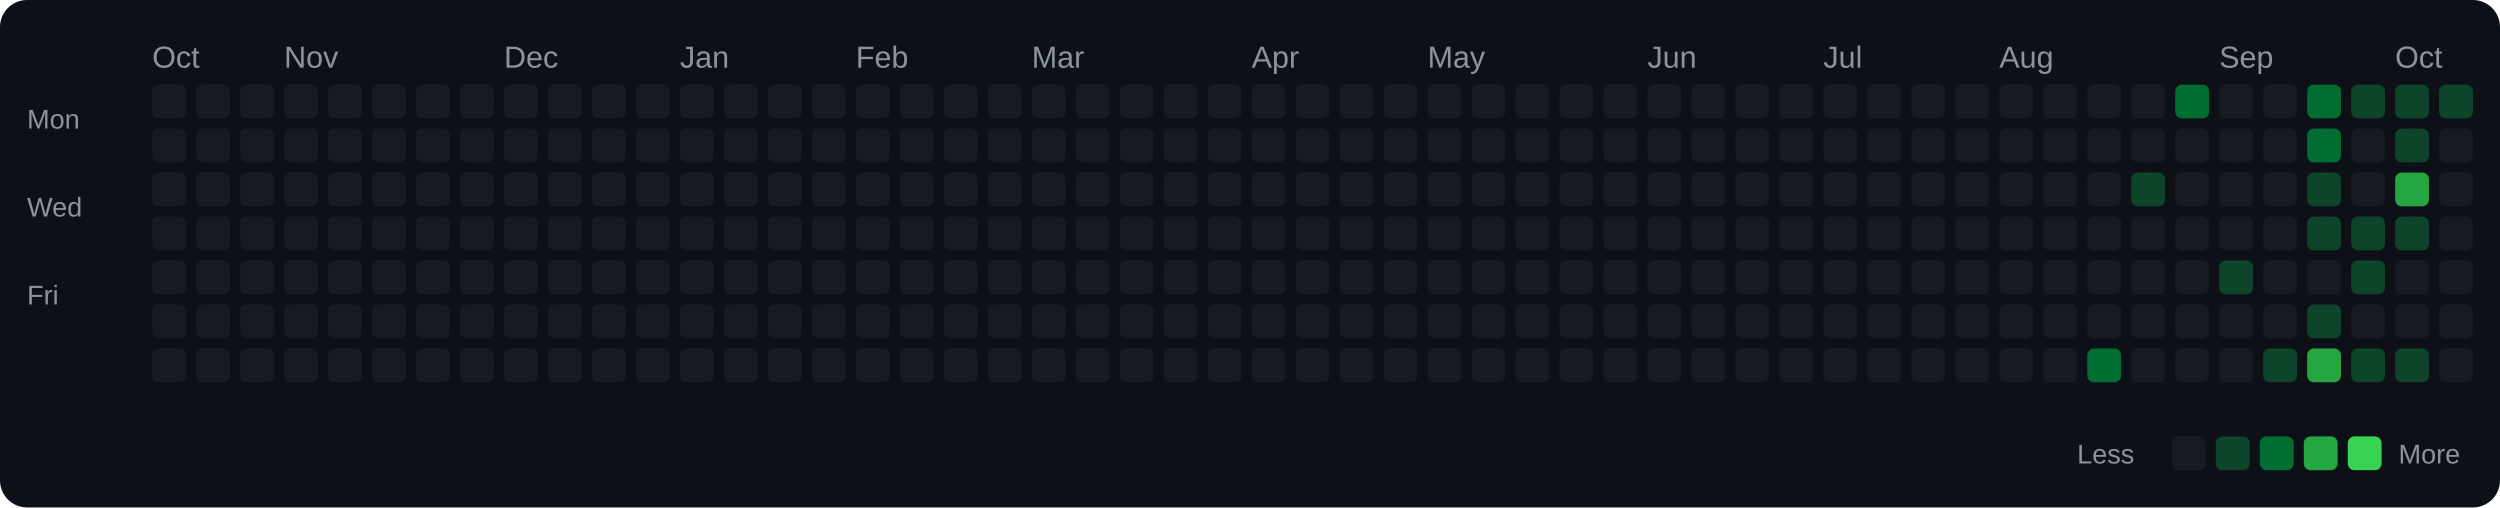
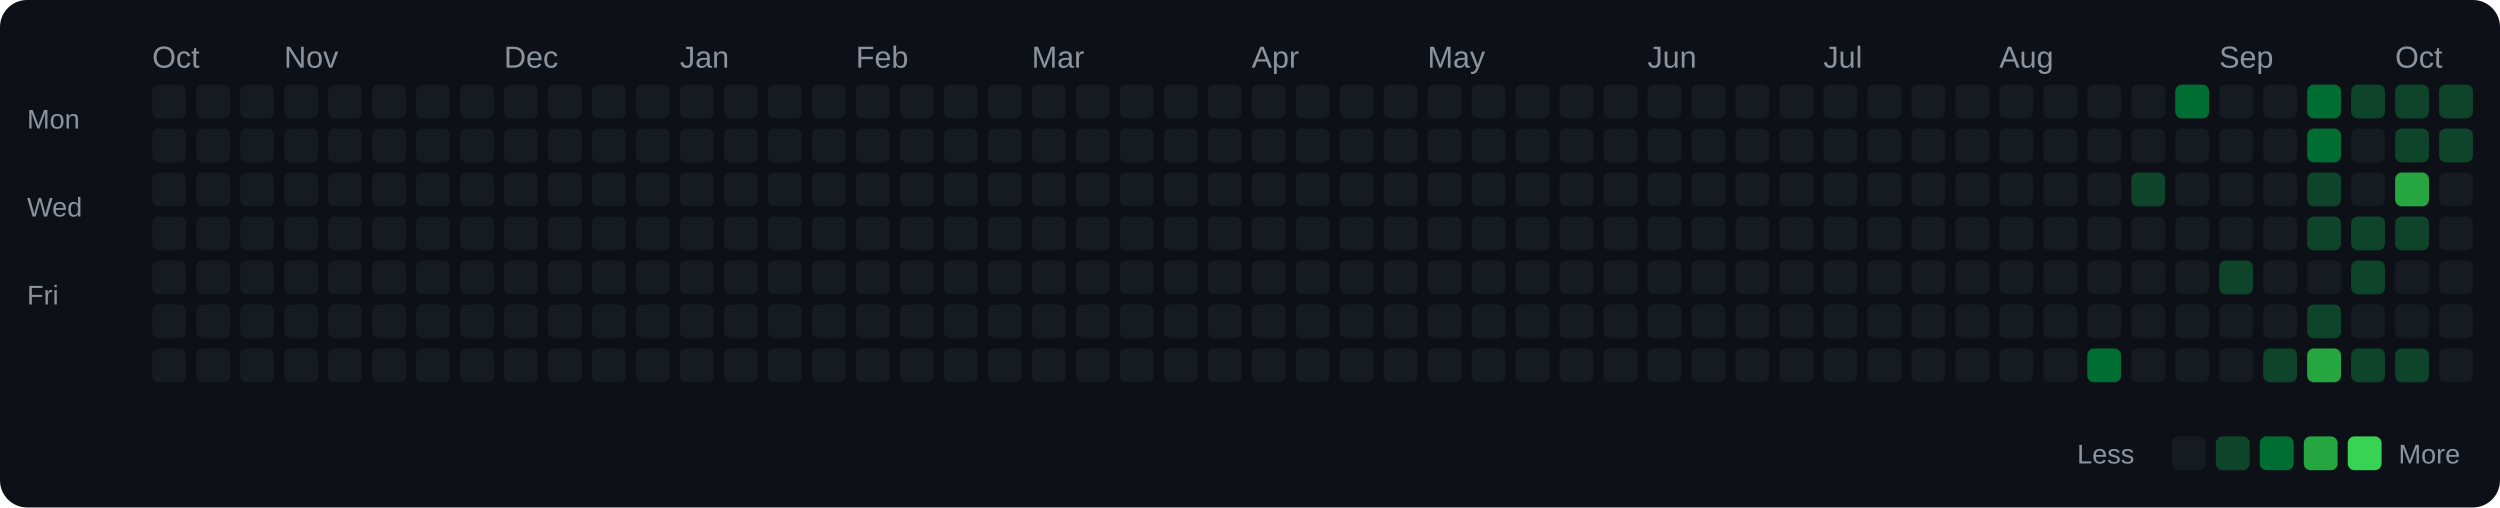
<svg xmlns="http://www.w3.org/2000/svg" width="739" height="150" viewBox="0 0 739 150" role="img" aria-labelledby="title description">
  <rect width="100%" height="100%" fill="#0d1117" rx="8" />
  <text x="45" y="20" fill="#8b949e" font-family="Arial, sans-serif" font-size="9"> Oct </text>
  <text x="84" y="20" fill="#8b949e" font-family="Arial, sans-serif" font-size="9"> Nov </text>
  <text x="149" y="20" fill="#8b949e" font-family="Arial, sans-serif" font-size="9"> Dec </text>
  <text x="201" y="20" fill="#8b949e" font-family="Arial, sans-serif" font-size="9"> Jan </text>
  <text x="253" y="20" fill="#8b949e" font-family="Arial, sans-serif" font-size="9"> Feb </text>
  <text x="305" y="20" fill="#8b949e" font-family="Arial, sans-serif" font-size="9"> Mar </text>
  <text x="370" y="20" fill="#8b949e" font-family="Arial, sans-serif" font-size="9"> Apr </text>
  <text x="422" y="20" fill="#8b949e" font-family="Arial, sans-serif" font-size="9"> May </text>
  <text x="487" y="20" fill="#8b949e" font-family="Arial, sans-serif" font-size="9"> Jun </text>
  <text x="539" y="20" fill="#8b949e" font-family="Arial, sans-serif" font-size="9"> Jul </text>
  <text x="591" y="20" fill="#8b949e" font-family="Arial, sans-serif" font-size="9"> Aug </text>
  <text x="656" y="20" fill="#8b949e" font-family="Arial, sans-serif" font-size="9"> Sep </text>
  <text x="708" y="20" fill="#8b949e" font-family="Arial, sans-serif" font-size="9"> Oct </text>
  <rect x="45" y="25" width="10" height="10" rx="2" fill="#161b22"> </rect>
  <rect x="45" y="38" width="10" height="10" rx="2" fill="#161b22"> </rect>
  <rect x="45" y="51" width="10" height="10" rx="2" fill="#161b22"> </rect>
  <rect x="45" y="64" width="10" height="10" rx="2" fill="#161b22"> </rect>
  <rect x="45" y="77" width="10" height="10" rx="2" fill="#161b22"> </rect>
  <rect x="45" y="90" width="10" height="10" rx="2" fill="#161b22"> </rect>
  <rect x="45" y="103" width="10" height="10" rx="2" fill="#161b22"> </rect>
  <rect x="58" y="25" width="10" height="10" rx="2" fill="#161b22"> </rect>
  <rect x="58" y="38" width="10" height="10" rx="2" fill="#161b22"> </rect>
  <rect x="58" y="51" width="10" height="10" rx="2" fill="#161b22"> </rect>
  <rect x="58" y="64" width="10" height="10" rx="2" fill="#161b22"> </rect>
  <rect x="58" y="77" width="10" height="10" rx="2" fill="#161b22"> </rect>
  <rect x="58" y="90" width="10" height="10" rx="2" fill="#161b22"> </rect>
  <rect x="58" y="103" width="10" height="10" rx="2" fill="#161b22"> </rect>
  <rect x="71" y="25" width="10" height="10" rx="2" fill="#161b22"> </rect>
  <rect x="71" y="38" width="10" height="10" rx="2" fill="#161b22"> </rect>
  <rect x="71" y="51" width="10" height="10" rx="2" fill="#161b22"> </rect>
  <rect x="71" y="64" width="10" height="10" rx="2" fill="#161b22"> </rect>
  <rect x="71" y="77" width="10" height="10" rx="2" fill="#161b22"> </rect>
  <rect x="71" y="90" width="10" height="10" rx="2" fill="#161b22"> </rect>
  <rect x="71" y="103" width="10" height="10" rx="2" fill="#161b22"> </rect>
  <rect x="84" y="25" width="10" height="10" rx="2" fill="#161b22"> </rect>
  <rect x="84" y="38" width="10" height="10" rx="2" fill="#161b22"> </rect>
  <rect x="84" y="51" width="10" height="10" rx="2" fill="#161b22"> </rect>
  <rect x="84" y="64" width="10" height="10" rx="2" fill="#161b22"> </rect>
  <rect x="84" y="77" width="10" height="10" rx="2" fill="#161b22"> </rect>
  <rect x="84" y="90" width="10" height="10" rx="2" fill="#161b22"> </rect>
  <rect x="84" y="103" width="10" height="10" rx="2" fill="#161b22"> </rect>
  <rect x="97" y="25" width="10" height="10" rx="2" fill="#161b22"> </rect>
  <rect x="97" y="38" width="10" height="10" rx="2" fill="#161b22"> </rect>
  <rect x="97" y="51" width="10" height="10" rx="2" fill="#161b22"> </rect>
  <rect x="97" y="64" width="10" height="10" rx="2" fill="#161b22"> </rect>
  <rect x="97" y="77" width="10" height="10" rx="2" fill="#161b22"> </rect>
  <rect x="97" y="90" width="10" height="10" rx="2" fill="#161b22"> </rect>
  <rect x="97" y="103" width="10" height="10" rx="2" fill="#161b22"> </rect>
  <rect x="110" y="25" width="10" height="10" rx="2" fill="#161b22"> </rect>
  <rect x="110" y="38" width="10" height="10" rx="2" fill="#161b22"> </rect>
  <rect x="110" y="51" width="10" height="10" rx="2" fill="#161b22"> </rect>
  <rect x="110" y="64" width="10" height="10" rx="2" fill="#161b22"> </rect>
  <rect x="110" y="77" width="10" height="10" rx="2" fill="#161b22"> </rect>
  <rect x="110" y="90" width="10" height="10" rx="2" fill="#161b22"> </rect>
  <rect x="110" y="103" width="10" height="10" rx="2" fill="#161b22"> </rect>
  <rect x="123" y="25" width="10" height="10" rx="2" fill="#161b22"> </rect>
  <rect x="123" y="38" width="10" height="10" rx="2" fill="#161b22"> </rect>
  <rect x="123" y="51" width="10" height="10" rx="2" fill="#161b22"> </rect>
  <rect x="123" y="64" width="10" height="10" rx="2" fill="#161b22"> </rect>
  <rect x="123" y="77" width="10" height="10" rx="2" fill="#161b22"> </rect>
  <rect x="123" y="90" width="10" height="10" rx="2" fill="#161b22"> </rect>
  <rect x="123" y="103" width="10" height="10" rx="2" fill="#161b22"> </rect>
  <rect x="136" y="25" width="10" height="10" rx="2" fill="#161b22"> </rect>
  <rect x="136" y="38" width="10" height="10" rx="2" fill="#161b22"> </rect>
  <rect x="136" y="51" width="10" height="10" rx="2" fill="#161b22"> </rect>
  <rect x="136" y="64" width="10" height="10" rx="2" fill="#161b22"> </rect>
  <rect x="136" y="77" width="10" height="10" rx="2" fill="#161b22"> </rect>
  <rect x="136" y="90" width="10" height="10" rx="2" fill="#161b22"> </rect>
  <rect x="136" y="103" width="10" height="10" rx="2" fill="#161b22"> </rect>
  <rect x="149" y="25" width="10" height="10" rx="2" fill="#161b22"> </rect>
  <rect x="149" y="38" width="10" height="10" rx="2" fill="#161b22"> </rect>
  <rect x="149" y="51" width="10" height="10" rx="2" fill="#161b22"> </rect>
  <rect x="149" y="64" width="10" height="10" rx="2" fill="#161b22"> </rect>
  <rect x="149" y="77" width="10" height="10" rx="2" fill="#161b22"> </rect>
  <rect x="149" y="90" width="10" height="10" rx="2" fill="#161b22"> </rect>
  <rect x="149" y="103" width="10" height="10" rx="2" fill="#161b22"> </rect>
  <rect x="162" y="25" width="10" height="10" rx="2" fill="#161b22"> </rect>
  <rect x="162" y="38" width="10" height="10" rx="2" fill="#161b22"> </rect>
  <rect x="162" y="51" width="10" height="10" rx="2" fill="#161b22"> </rect>
  <rect x="162" y="64" width="10" height="10" rx="2" fill="#161b22"> </rect>
  <rect x="162" y="77" width="10" height="10" rx="2" fill="#161b22"> </rect>
  <rect x="162" y="90" width="10" height="10" rx="2" fill="#161b22"> </rect>
  <rect x="162" y="103" width="10" height="10" rx="2" fill="#161b22"> </rect>
  <rect x="175" y="25" width="10" height="10" rx="2" fill="#161b22"> </rect>
  <rect x="175" y="38" width="10" height="10" rx="2" fill="#161b22"> </rect>
  <rect x="175" y="51" width="10" height="10" rx="2" fill="#161b22"> </rect>
  <rect x="175" y="64" width="10" height="10" rx="2" fill="#161b22"> </rect>
  <rect x="175" y="77" width="10" height="10" rx="2" fill="#161b22"> </rect>
  <rect x="175" y="90" width="10" height="10" rx="2" fill="#161b22"> </rect>
  <rect x="175" y="103" width="10" height="10" rx="2" fill="#161b22"> </rect>
  <rect x="188" y="25" width="10" height="10" rx="2" fill="#161b22"> </rect>
  <rect x="188" y="38" width="10" height="10" rx="2" fill="#161b22"> </rect>
  <rect x="188" y="51" width="10" height="10" rx="2" fill="#161b22"> </rect>
  <rect x="188" y="64" width="10" height="10" rx="2" fill="#161b22"> </rect>
  <rect x="188" y="77" width="10" height="10" rx="2" fill="#161b22"> </rect>
  <rect x="188" y="90" width="10" height="10" rx="2" fill="#161b22"> </rect>
  <rect x="188" y="103" width="10" height="10" rx="2" fill="#161b22"> </rect>
  <rect x="201" y="25" width="10" height="10" rx="2" fill="#161b22"> </rect>
  <rect x="201" y="38" width="10" height="10" rx="2" fill="#161b22"> </rect>
  <rect x="201" y="51" width="10" height="10" rx="2" fill="#161b22"> </rect>
  <rect x="201" y="64" width="10" height="10" rx="2" fill="#161b22"> </rect>
  <rect x="201" y="77" width="10" height="10" rx="2" fill="#161b22"> </rect>
  <rect x="201" y="90" width="10" height="10" rx="2" fill="#161b22"> </rect>
  <rect x="201" y="103" width="10" height="10" rx="2" fill="#161b22"> </rect>
  <rect x="214" y="25" width="10" height="10" rx="2" fill="#161b22"> </rect>
  <rect x="214" y="38" width="10" height="10" rx="2" fill="#161b22"> </rect>
  <rect x="214" y="51" width="10" height="10" rx="2" fill="#161b22"> </rect>
  <rect x="214" y="64" width="10" height="10" rx="2" fill="#161b22"> </rect>
  <rect x="214" y="77" width="10" height="10" rx="2" fill="#161b22"> </rect>
  <rect x="214" y="90" width="10" height="10" rx="2" fill="#161b22"> </rect>
  <rect x="214" y="103" width="10" height="10" rx="2" fill="#161b22"> </rect>
  <rect x="227" y="25" width="10" height="10" rx="2" fill="#161b22"> </rect>
  <rect x="227" y="38" width="10" height="10" rx="2" fill="#161b22"> </rect>
  <rect x="227" y="51" width="10" height="10" rx="2" fill="#161b22"> </rect>
  <rect x="227" y="64" width="10" height="10" rx="2" fill="#161b22"> </rect>
  <rect x="227" y="77" width="10" height="10" rx="2" fill="#161b22"> </rect>
  <rect x="227" y="90" width="10" height="10" rx="2" fill="#161b22"> </rect>
  <rect x="227" y="103" width="10" height="10" rx="2" fill="#161b22"> </rect>
  <rect x="240" y="25" width="10" height="10" rx="2" fill="#161b22"> </rect>
  <rect x="240" y="38" width="10" height="10" rx="2" fill="#161b22"> </rect>
  <rect x="240" y="51" width="10" height="10" rx="2" fill="#161b22"> </rect>
  <rect x="240" y="64" width="10" height="10" rx="2" fill="#161b22"> </rect>
  <rect x="240" y="77" width="10" height="10" rx="2" fill="#161b22"> </rect>
  <rect x="240" y="90" width="10" height="10" rx="2" fill="#161b22"> </rect>
  <rect x="240" y="103" width="10" height="10" rx="2" fill="#161b22"> </rect>
  <rect x="253" y="25" width="10" height="10" rx="2" fill="#161b22"> </rect>
  <rect x="253" y="38" width="10" height="10" rx="2" fill="#161b22"> </rect>
  <rect x="253" y="51" width="10" height="10" rx="2" fill="#161b22"> </rect>
  <rect x="253" y="64" width="10" height="10" rx="2" fill="#161b22"> </rect>
  <rect x="253" y="77" width="10" height="10" rx="2" fill="#161b22"> </rect>
  <rect x="253" y="90" width="10" height="10" rx="2" fill="#161b22"> </rect>
  <rect x="253" y="103" width="10" height="10" rx="2" fill="#161b22"> </rect>
  <rect x="266" y="25" width="10" height="10" rx="2" fill="#161b22"> </rect>
  <rect x="266" y="38" width="10" height="10" rx="2" fill="#161b22"> </rect>
  <rect x="266" y="51" width="10" height="10" rx="2" fill="#161b22"> </rect>
  <rect x="266" y="64" width="10" height="10" rx="2" fill="#161b22"> </rect>
  <rect x="266" y="77" width="10" height="10" rx="2" fill="#161b22"> </rect>
  <rect x="266" y="90" width="10" height="10" rx="2" fill="#161b22"> </rect>
  <rect x="266" y="103" width="10" height="10" rx="2" fill="#161b22"> </rect>
  <rect x="279" y="25" width="10" height="10" rx="2" fill="#161b22"> </rect>
  <rect x="279" y="38" width="10" height="10" rx="2" fill="#161b22"> </rect>
  <rect x="279" y="51" width="10" height="10" rx="2" fill="#161b22"> </rect>
  <rect x="279" y="64" width="10" height="10" rx="2" fill="#161b22"> </rect>
  <rect x="279" y="77" width="10" height="10" rx="2" fill="#161b22"> </rect>
  <rect x="279" y="90" width="10" height="10" rx="2" fill="#161b22"> </rect>
  <rect x="279" y="103" width="10" height="10" rx="2" fill="#161b22"> </rect>
  <rect x="292" y="25" width="10" height="10" rx="2" fill="#161b22"> </rect>
  <rect x="292" y="38" width="10" height="10" rx="2" fill="#161b22"> </rect>
  <rect x="292" y="51" width="10" height="10" rx="2" fill="#161b22"> </rect>
  <rect x="292" y="64" width="10" height="10" rx="2" fill="#161b22"> </rect>
  <rect x="292" y="77" width="10" height="10" rx="2" fill="#161b22"> </rect>
  <rect x="292" y="90" width="10" height="10" rx="2" fill="#161b22"> </rect>
  <rect x="292" y="103" width="10" height="10" rx="2" fill="#161b22"> </rect>
  <rect x="305" y="25" width="10" height="10" rx="2" fill="#161b22"> </rect>
  <rect x="305" y="38" width="10" height="10" rx="2" fill="#161b22"> </rect>
  <rect x="305" y="51" width="10" height="10" rx="2" fill="#161b22"> </rect>
  <rect x="305" y="64" width="10" height="10" rx="2" fill="#161b22"> </rect>
  <rect x="305" y="77" width="10" height="10" rx="2" fill="#161b22"> </rect>
  <rect x="305" y="90" width="10" height="10" rx="2" fill="#161b22"> </rect>
  <rect x="305" y="103" width="10" height="10" rx="2" fill="#161b22"> </rect>
  <rect x="318" y="25" width="10" height="10" rx="2" fill="#161b22"> </rect>
  <rect x="318" y="38" width="10" height="10" rx="2" fill="#161b22"> </rect>
  <rect x="318" y="51" width="10" height="10" rx="2" fill="#161b22"> </rect>
  <rect x="318" y="64" width="10" height="10" rx="2" fill="#161b22"> </rect>
  <rect x="318" y="77" width="10" height="10" rx="2" fill="#161b22"> </rect>
  <rect x="318" y="90" width="10" height="10" rx="2" fill="#161b22"> </rect>
  <rect x="318" y="103" width="10" height="10" rx="2" fill="#161b22"> </rect>
  <rect x="331" y="25" width="10" height="10" rx="2" fill="#161b22"> </rect>
  <rect x="331" y="38" width="10" height="10" rx="2" fill="#161b22"> </rect>
  <rect x="331" y="51" width="10" height="10" rx="2" fill="#161b22"> </rect>
  <rect x="331" y="64" width="10" height="10" rx="2" fill="#161b22"> </rect>
  <rect x="331" y="77" width="10" height="10" rx="2" fill="#161b22"> </rect>
  <rect x="331" y="90" width="10" height="10" rx="2" fill="#161b22"> </rect>
  <rect x="331" y="103" width="10" height="10" rx="2" fill="#161b22"> </rect>
  <rect x="344" y="25" width="10" height="10" rx="2" fill="#161b22"> </rect>
  <rect x="344" y="38" width="10" height="10" rx="2" fill="#161b22"> </rect>
  <rect x="344" y="51" width="10" height="10" rx="2" fill="#161b22"> </rect>
  <rect x="344" y="64" width="10" height="10" rx="2" fill="#161b22"> </rect>
  <rect x="344" y="77" width="10" height="10" rx="2" fill="#161b22"> </rect>
  <rect x="344" y="90" width="10" height="10" rx="2" fill="#161b22"> </rect>
  <rect x="344" y="103" width="10" height="10" rx="2" fill="#161b22"> </rect>
  <rect x="357" y="25" width="10" height="10" rx="2" fill="#161b22"> </rect>
  <rect x="357" y="38" width="10" height="10" rx="2" fill="#161b22"> </rect>
  <rect x="357" y="51" width="10" height="10" rx="2" fill="#161b22"> </rect>
  <rect x="357" y="64" width="10" height="10" rx="2" fill="#161b22"> </rect>
  <rect x="357" y="77" width="10" height="10" rx="2" fill="#161b22"> </rect>
  <rect x="357" y="90" width="10" height="10" rx="2" fill="#161b22"> </rect>
  <rect x="357" y="103" width="10" height="10" rx="2" fill="#161b22"> </rect>
  <rect x="370" y="25" width="10" height="10" rx="2" fill="#161b22"> </rect>
  <rect x="370" y="38" width="10" height="10" rx="2" fill="#161b22"> </rect>
  <rect x="370" y="51" width="10" height="10" rx="2" fill="#161b22"> </rect>
  <rect x="370" y="64" width="10" height="10" rx="2" fill="#161b22"> </rect>
  <rect x="370" y="77" width="10" height="10" rx="2" fill="#161b22"> </rect>
  <rect x="370" y="90" width="10" height="10" rx="2" fill="#161b22"> </rect>
  <rect x="370" y="103" width="10" height="10" rx="2" fill="#161b22"> </rect>
  <rect x="383" y="25" width="10" height="10" rx="2" fill="#161b22"> </rect>
  <rect x="383" y="38" width="10" height="10" rx="2" fill="#161b22"> </rect>
  <rect x="383" y="51" width="10" height="10" rx="2" fill="#161b22"> </rect>
  <rect x="383" y="64" width="10" height="10" rx="2" fill="#161b22"> </rect>
  <rect x="383" y="77" width="10" height="10" rx="2" fill="#161b22"> </rect>
  <rect x="383" y="90" width="10" height="10" rx="2" fill="#161b22"> </rect>
  <rect x="383" y="103" width="10" height="10" rx="2" fill="#161b22"> </rect>
  <rect x="396" y="25" width="10" height="10" rx="2" fill="#161b22"> </rect>
  <rect x="396" y="38" width="10" height="10" rx="2" fill="#161b22"> </rect>
  <rect x="396" y="51" width="10" height="10" rx="2" fill="#161b22"> </rect>
  <rect x="396" y="64" width="10" height="10" rx="2" fill="#161b22"> </rect>
  <rect x="396" y="77" width="10" height="10" rx="2" fill="#161b22"> </rect>
  <rect x="396" y="90" width="10" height="10" rx="2" fill="#161b22"> </rect>
  <rect x="396" y="103" width="10" height="10" rx="2" fill="#161b22"> </rect>
  <rect x="409" y="25" width="10" height="10" rx="2" fill="#161b22"> </rect>
  <rect x="409" y="38" width="10" height="10" rx="2" fill="#161b22"> </rect>
  <rect x="409" y="51" width="10" height="10" rx="2" fill="#161b22"> </rect>
  <rect x="409" y="64" width="10" height="10" rx="2" fill="#161b22"> </rect>
  <rect x="409" y="77" width="10" height="10" rx="2" fill="#161b22"> </rect>
  <rect x="409" y="90" width="10" height="10" rx="2" fill="#161b22"> </rect>
  <rect x="409" y="103" width="10" height="10" rx="2" fill="#161b22"> </rect>
  <rect x="422" y="25" width="10" height="10" rx="2" fill="#161b22"> </rect>
  <rect x="422" y="38" width="10" height="10" rx="2" fill="#161b22"> </rect>
  <rect x="422" y="51" width="10" height="10" rx="2" fill="#161b22"> </rect>
  <rect x="422" y="64" width="10" height="10" rx="2" fill="#161b22"> </rect>
  <rect x="422" y="77" width="10" height="10" rx="2" fill="#161b22"> </rect>
  <rect x="422" y="90" width="10" height="10" rx="2" fill="#161b22"> </rect>
  <rect x="422" y="103" width="10" height="10" rx="2" fill="#161b22"> </rect>
  <rect x="435" y="25" width="10" height="10" rx="2" fill="#161b22"> </rect>
  <rect x="435" y="38" width="10" height="10" rx="2" fill="#161b22"> </rect>
  <rect x="435" y="51" width="10" height="10" rx="2" fill="#161b22"> </rect>
  <rect x="435" y="64" width="10" height="10" rx="2" fill="#161b22"> </rect>
  <rect x="435" y="77" width="10" height="10" rx="2" fill="#161b22"> </rect>
  <rect x="435" y="90" width="10" height="10" rx="2" fill="#161b22"> </rect>
  <rect x="435" y="103" width="10" height="10" rx="2" fill="#161b22"> </rect>
  <rect x="448" y="25" width="10" height="10" rx="2" fill="#161b22"> </rect>
  <rect x="448" y="38" width="10" height="10" rx="2" fill="#161b22"> </rect>
  <rect x="448" y="51" width="10" height="10" rx="2" fill="#161b22"> </rect>
  <rect x="448" y="64" width="10" height="10" rx="2" fill="#161b22"> </rect>
  <rect x="448" y="77" width="10" height="10" rx="2" fill="#161b22"> </rect>
  <rect x="448" y="90" width="10" height="10" rx="2" fill="#161b22"> </rect>
  <rect x="448" y="103" width="10" height="10" rx="2" fill="#161b22"> </rect>
  <rect x="461" y="25" width="10" height="10" rx="2" fill="#161b22"> </rect>
  <rect x="461" y="38" width="10" height="10" rx="2" fill="#161b22"> </rect>
  <rect x="461" y="51" width="10" height="10" rx="2" fill="#161b22"> </rect>
  <rect x="461" y="64" width="10" height="10" rx="2" fill="#161b22"> </rect>
  <rect x="461" y="77" width="10" height="10" rx="2" fill="#161b22"> </rect>
  <rect x="461" y="90" width="10" height="10" rx="2" fill="#161b22"> </rect>
  <rect x="461" y="103" width="10" height="10" rx="2" fill="#161b22"> </rect>
  <rect x="474" y="25" width="10" height="10" rx="2" fill="#161b22"> </rect>
  <rect x="474" y="38" width="10" height="10" rx="2" fill="#161b22"> </rect>
  <rect x="474" y="51" width="10" height="10" rx="2" fill="#161b22"> </rect>
  <rect x="474" y="64" width="10" height="10" rx="2" fill="#161b22"> </rect>
  <rect x="474" y="77" width="10" height="10" rx="2" fill="#161b22"> </rect>
  <rect x="474" y="90" width="10" height="10" rx="2" fill="#161b22"> </rect>
  <rect x="474" y="103" width="10" height="10" rx="2" fill="#161b22"> </rect>
  <rect x="487" y="25" width="10" height="10" rx="2" fill="#161b22"> </rect>
  <rect x="487" y="38" width="10" height="10" rx="2" fill="#161b22"> </rect>
  <rect x="487" y="51" width="10" height="10" rx="2" fill="#161b22"> </rect>
  <rect x="487" y="64" width="10" height="10" rx="2" fill="#161b22"> </rect>
  <rect x="487" y="77" width="10" height="10" rx="2" fill="#161b22"> </rect>
  <rect x="487" y="90" width="10" height="10" rx="2" fill="#161b22"> </rect>
  <rect x="487" y="103" width="10" height="10" rx="2" fill="#161b22"> </rect>
  <rect x="500" y="25" width="10" height="10" rx="2" fill="#161b22"> </rect>
  <rect x="500" y="38" width="10" height="10" rx="2" fill="#161b22"> </rect>
  <rect x="500" y="51" width="10" height="10" rx="2" fill="#161b22"> </rect>
  <rect x="500" y="64" width="10" height="10" rx="2" fill="#161b22"> </rect>
  <rect x="500" y="77" width="10" height="10" rx="2" fill="#161b22"> </rect>
  <rect x="500" y="90" width="10" height="10" rx="2" fill="#161b22"> </rect>
  <rect x="500" y="103" width="10" height="10" rx="2" fill="#161b22"> </rect>
  <rect x="513" y="25" width="10" height="10" rx="2" fill="#161b22"> </rect>
  <rect x="513" y="38" width="10" height="10" rx="2" fill="#161b22"> </rect>
  <rect x="513" y="51" width="10" height="10" rx="2" fill="#161b22"> </rect>
  <rect x="513" y="64" width="10" height="10" rx="2" fill="#161b22"> </rect>
  <rect x="513" y="77" width="10" height="10" rx="2" fill="#161b22"> </rect>
  <rect x="513" y="90" width="10" height="10" rx="2" fill="#161b22"> </rect>
  <rect x="513" y="103" width="10" height="10" rx="2" fill="#161b22"> </rect>
  <rect x="526" y="25" width="10" height="10" rx="2" fill="#161b22"> </rect>
  <rect x="526" y="38" width="10" height="10" rx="2" fill="#161b22"> </rect>
  <rect x="526" y="51" width="10" height="10" rx="2" fill="#161b22"> </rect>
  <rect x="526" y="64" width="10" height="10" rx="2" fill="#161b22"> </rect>
  <rect x="526" y="77" width="10" height="10" rx="2" fill="#161b22"> </rect>
  <rect x="526" y="90" width="10" height="10" rx="2" fill="#161b22"> </rect>
  <rect x="526" y="103" width="10" height="10" rx="2" fill="#161b22"> </rect>
  <rect x="539" y="25" width="10" height="10" rx="2" fill="#161b22"> </rect>
  <rect x="539" y="38" width="10" height="10" rx="2" fill="#161b22"> </rect>
  <rect x="539" y="51" width="10" height="10" rx="2" fill="#161b22"> </rect>
  <rect x="539" y="64" width="10" height="10" rx="2" fill="#161b22"> </rect>
  <rect x="539" y="77" width="10" height="10" rx="2" fill="#161b22"> </rect>
  <rect x="539" y="90" width="10" height="10" rx="2" fill="#161b22"> </rect>
  <rect x="539" y="103" width="10" height="10" rx="2" fill="#161b22"> </rect>
  <rect x="552" y="25" width="10" height="10" rx="2" fill="#161b22"> </rect>
  <rect x="552" y="38" width="10" height="10" rx="2" fill="#161b22"> </rect>
  <rect x="552" y="51" width="10" height="10" rx="2" fill="#161b22"> </rect>
  <rect x="552" y="64" width="10" height="10" rx="2" fill="#161b22"> </rect>
  <rect x="552" y="77" width="10" height="10" rx="2" fill="#161b22"> </rect>
  <rect x="552" y="90" width="10" height="10" rx="2" fill="#161b22"> </rect>
  <rect x="552" y="103" width="10" height="10" rx="2" fill="#161b22"> </rect>
  <rect x="565" y="25" width="10" height="10" rx="2" fill="#161b22"> </rect>
  <rect x="565" y="38" width="10" height="10" rx="2" fill="#161b22"> </rect>
  <rect x="565" y="51" width="10" height="10" rx="2" fill="#161b22"> </rect>
  <rect x="565" y="64" width="10" height="10" rx="2" fill="#161b22"> </rect>
  <rect x="565" y="77" width="10" height="10" rx="2" fill="#161b22"> </rect>
  <rect x="565" y="90" width="10" height="10" rx="2" fill="#161b22"> </rect>
  <rect x="565" y="103" width="10" height="10" rx="2" fill="#161b22"> </rect>
  <rect x="578" y="25" width="10" height="10" rx="2" fill="#161b22"> </rect>
  <rect x="578" y="38" width="10" height="10" rx="2" fill="#161b22"> </rect>
  <rect x="578" y="51" width="10" height="10" rx="2" fill="#161b22"> </rect>
  <rect x="578" y="64" width="10" height="10" rx="2" fill="#161b22"> </rect>
  <rect x="578" y="77" width="10" height="10" rx="2" fill="#161b22"> </rect>
  <rect x="578" y="90" width="10" height="10" rx="2" fill="#161b22"> </rect>
  <rect x="578" y="103" width="10" height="10" rx="2" fill="#161b22"> </rect>
  <rect x="591" y="25" width="10" height="10" rx="2" fill="#161b22"> </rect>
  <rect x="591" y="38" width="10" height="10" rx="2" fill="#161b22"> </rect>
  <rect x="591" y="51" width="10" height="10" rx="2" fill="#161b22"> </rect>
  <rect x="591" y="64" width="10" height="10" rx="2" fill="#161b22"> </rect>
  <rect x="591" y="77" width="10" height="10" rx="2" fill="#161b22"> </rect>
  <rect x="591" y="90" width="10" height="10" rx="2" fill="#161b22"> </rect>
  <rect x="591" y="103" width="10" height="10" rx="2" fill="#161b22"> </rect>
  <rect x="604" y="25" width="10" height="10" rx="2" fill="#161b22"> </rect>
  <rect x="604" y="38" width="10" height="10" rx="2" fill="#161b22"> </rect>
  <rect x="604" y="51" width="10" height="10" rx="2" fill="#161b22"> </rect>
  <rect x="604" y="64" width="10" height="10" rx="2" fill="#161b22"> </rect>
  <rect x="604" y="77" width="10" height="10" rx="2" fill="#161b22"> </rect>
  <rect x="604" y="90" width="10" height="10" rx="2" fill="#161b22"> </rect>
  <rect x="604" y="103" width="10" height="10" rx="2" fill="#161b22"> </rect>
  <rect x="617" y="25" width="10" height="10" rx="2" fill="#161b22"> </rect>
  <rect x="617" y="38" width="10" height="10" rx="2" fill="#161b22"> </rect>
  <rect x="617" y="51" width="10" height="10" rx="2" fill="#161b22"> </rect>
  <rect x="617" y="64" width="10" height="10" rx="2" fill="#161b22"> </rect>
  <rect x="617" y="77" width="10" height="10" rx="2" fill="#161b22"> </rect>
  <rect x="617" y="90" width="10" height="10" rx="2" fill="#161b22"> </rect>
  <rect x="617" y="103" width="10" height="10" rx="2" fill="#006d32"> </rect>
  <rect x="630" y="25" width="10" height="10" rx="2" fill="#161b22"> </rect>
  <rect x="630" y="38" width="10" height="10" rx="2" fill="#161b22"> </rect>
  <rect x="630" y="51" width="10" height="10" rx="2" fill="#0e4429"> </rect>
  <rect x="630" y="64" width="10" height="10" rx="2" fill="#161b22"> </rect>
  <rect x="630" y="77" width="10" height="10" rx="2" fill="#161b22"> </rect>
  <rect x="630" y="90" width="10" height="10" rx="2" fill="#161b22"> </rect>
  <rect x="630" y="103" width="10" height="10" rx="2" fill="#161b22"> </rect>
  <rect x="643" y="25" width="10" height="10" rx="2" fill="#006d32"> </rect>
  <rect x="643" y="38" width="10" height="10" rx="2" fill="#161b22"> </rect>
  <rect x="643" y="51" width="10" height="10" rx="2" fill="#161b22"> </rect>
  <rect x="643" y="64" width="10" height="10" rx="2" fill="#161b22"> </rect>
  <rect x="643" y="77" width="10" height="10" rx="2" fill="#161b22"> </rect>
  <rect x="643" y="90" width="10" height="10" rx="2" fill="#161b22"> </rect>
  <rect x="643" y="103" width="10" height="10" rx="2" fill="#161b22"> </rect>
  <rect x="656" y="25" width="10" height="10" rx="2" fill="#161b22"> </rect>
  <rect x="656" y="38" width="10" height="10" rx="2" fill="#161b22"> </rect>
  <rect x="656" y="51" width="10" height="10" rx="2" fill="#161b22"> </rect>
  <rect x="656" y="64" width="10" height="10" rx="2" fill="#161b22"> </rect>
  <rect x="656" y="77" width="10" height="10" rx="2" fill="#0e4429"> </rect>
  <rect x="656" y="90" width="10" height="10" rx="2" fill="#161b22"> </rect>
  <rect x="656" y="103" width="10" height="10" rx="2" fill="#161b22"> </rect>
  <rect x="669" y="25" width="10" height="10" rx="2" fill="#161b22"> </rect>
  <rect x="669" y="38" width="10" height="10" rx="2" fill="#161b22"> </rect>
  <rect x="669" y="51" width="10" height="10" rx="2" fill="#161b22"> </rect>
  <rect x="669" y="64" width="10" height="10" rx="2" fill="#161b22"> </rect>
  <rect x="669" y="77" width="10" height="10" rx="2" fill="#161b22"> </rect>
  <rect x="669" y="90" width="10" height="10" rx="2" fill="#161b22"> </rect>
  <rect x="669" y="103" width="10" height="10" rx="2" fill="#0e4429"> </rect>
  <rect x="682" y="25" width="10" height="10" rx="2" fill="#006d32"> </rect>
  <rect x="682" y="38" width="10" height="10" rx="2" fill="#006d32"> </rect>
  <rect x="682" y="51" width="10" height="10" rx="2" fill="#0e4429"> </rect>
  <rect x="682" y="64" width="10" height="10" rx="2" fill="#0e4429"> </rect>
  <rect x="682" y="77" width="10" height="10" rx="2" fill="#161b22"> </rect>
  <rect x="682" y="90" width="10" height="10" rx="2" fill="#0e4429"> </rect>
  <rect x="682" y="103" width="10" height="10" rx="2" fill="#26a641"> </rect>
  <rect x="695" y="25" width="10" height="10" rx="2" fill="#0e4429"> </rect>
  <rect x="695" y="38" width="10" height="10" rx="2" fill="#161b22"> </rect>
  <rect x="695" y="51" width="10" height="10" rx="2" fill="#161b22"> </rect>
  <rect x="695" y="64" width="10" height="10" rx="2" fill="#0e4429"> </rect>
  <rect x="695" y="77" width="10" height="10" rx="2" fill="#0e4429"> </rect>
  <rect x="695" y="90" width="10" height="10" rx="2" fill="#161b22"> </rect>
  <rect x="695" y="103" width="10" height="10" rx="2" fill="#0e4429"> </rect>
  <rect x="708" y="25" width="10" height="10" rx="2" fill="#0e4429"> </rect>
  <rect x="708" y="38" width="10" height="10" rx="2" fill="#0e4429"> </rect>
  <rect x="708" y="51" width="10" height="10" rx="2" fill="#26a641"> </rect>
  <rect x="708" y="64" width="10" height="10" rx="2" fill="#0e4429"> </rect>
  <rect x="708" y="77" width="10" height="10" rx="2" fill="#161b22"> </rect>
  <rect x="708" y="90" width="10" height="10" rx="2" fill="#161b22"> </rect>
  <rect x="708" y="103" width="10" height="10" rx="2" fill="#0e4429"> </rect>
  <rect x="721" y="25" width="10" height="10" rx="2" fill="#0e4429"> </rect>
-   <rect x="721" y="38" width="10" height="10" rx="2" fill="#161b22"> </rect>
+   <rect x="721" y="38" width="10" height="10" rx="2" fill="#0e4429"> </rect>
  <rect x="721" y="51" width="10" height="10" rx="2" fill="#161b22"> </rect>
  <rect x="721" y="64" width="10" height="10" rx="2" fill="#161b22"> </rect>
  <rect x="721" y="77" width="10" height="10" rx="2" fill="#161b22"> </rect>
  <rect x="721" y="90" width="10" height="10" rx="2" fill="#161b22"> </rect>
  <rect x="721" y="103" width="10" height="10" rx="2" fill="#161b22"> </rect>
  <text x="8" y="38" fill="#8b949e" font-family="Arial, sans-serif" font-size="8">Mon</text>
  <text x="8" y="64" fill="#8b949e" font-family="Arial, sans-serif" font-size="8">Wed</text>
  <text x="8" y="90" fill="#8b949e" font-family="Arial, sans-serif" font-size="8">Fri</text>
  <text x="614" y="137" fill="#8b949e" font-family="Arial, sans-serif" font-size="8">Less</text>
  <rect x="642" y="129" width="10" height="10" rx="2" fill="#161b22" />
  <rect x="655" y="129" width="10" height="10" rx="2" fill="#0e4429" />
  <rect x="668" y="129" width="10" height="10" rx="2" fill="#006d32" />
  <rect x="681" y="129" width="10" height="10" rx="2" fill="#26a641" />
  <rect x="694" y="129" width="10" height="10" rx="2" fill="#39d353" />
  <text x="709" y="137" fill="#8b949e" font-family="Arial, sans-serif" font-size="8">More</text>
</svg>
